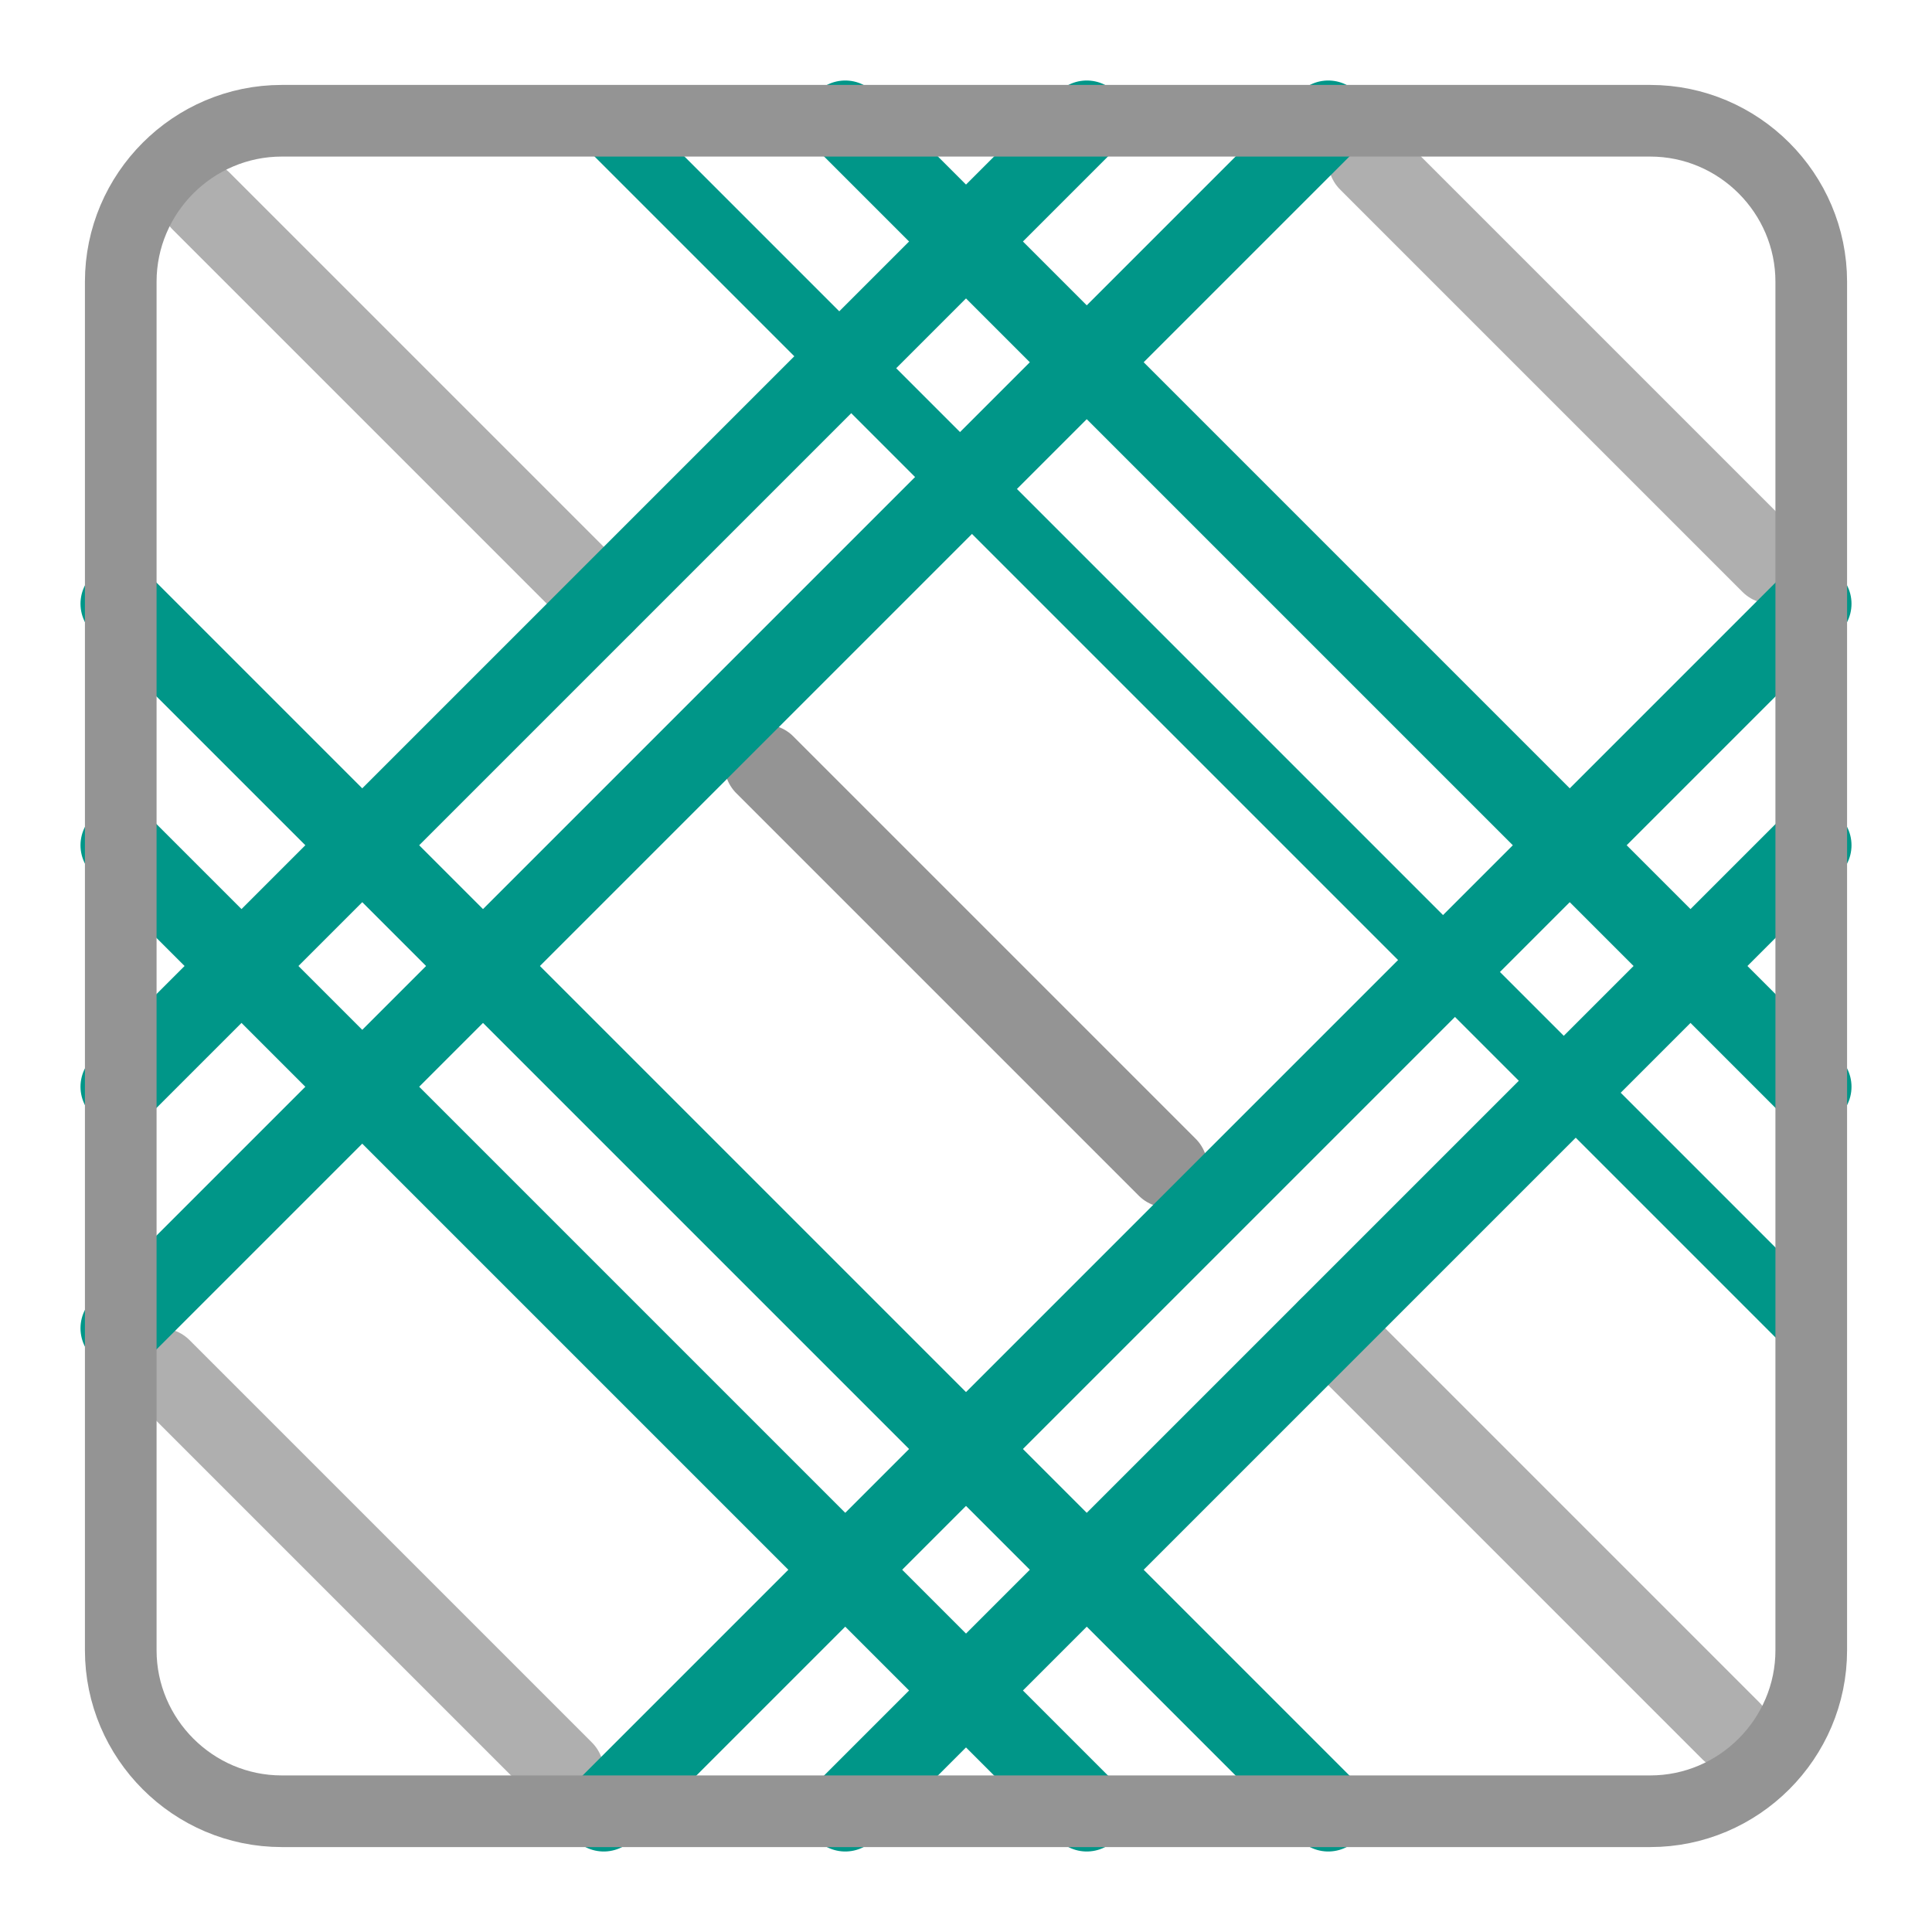
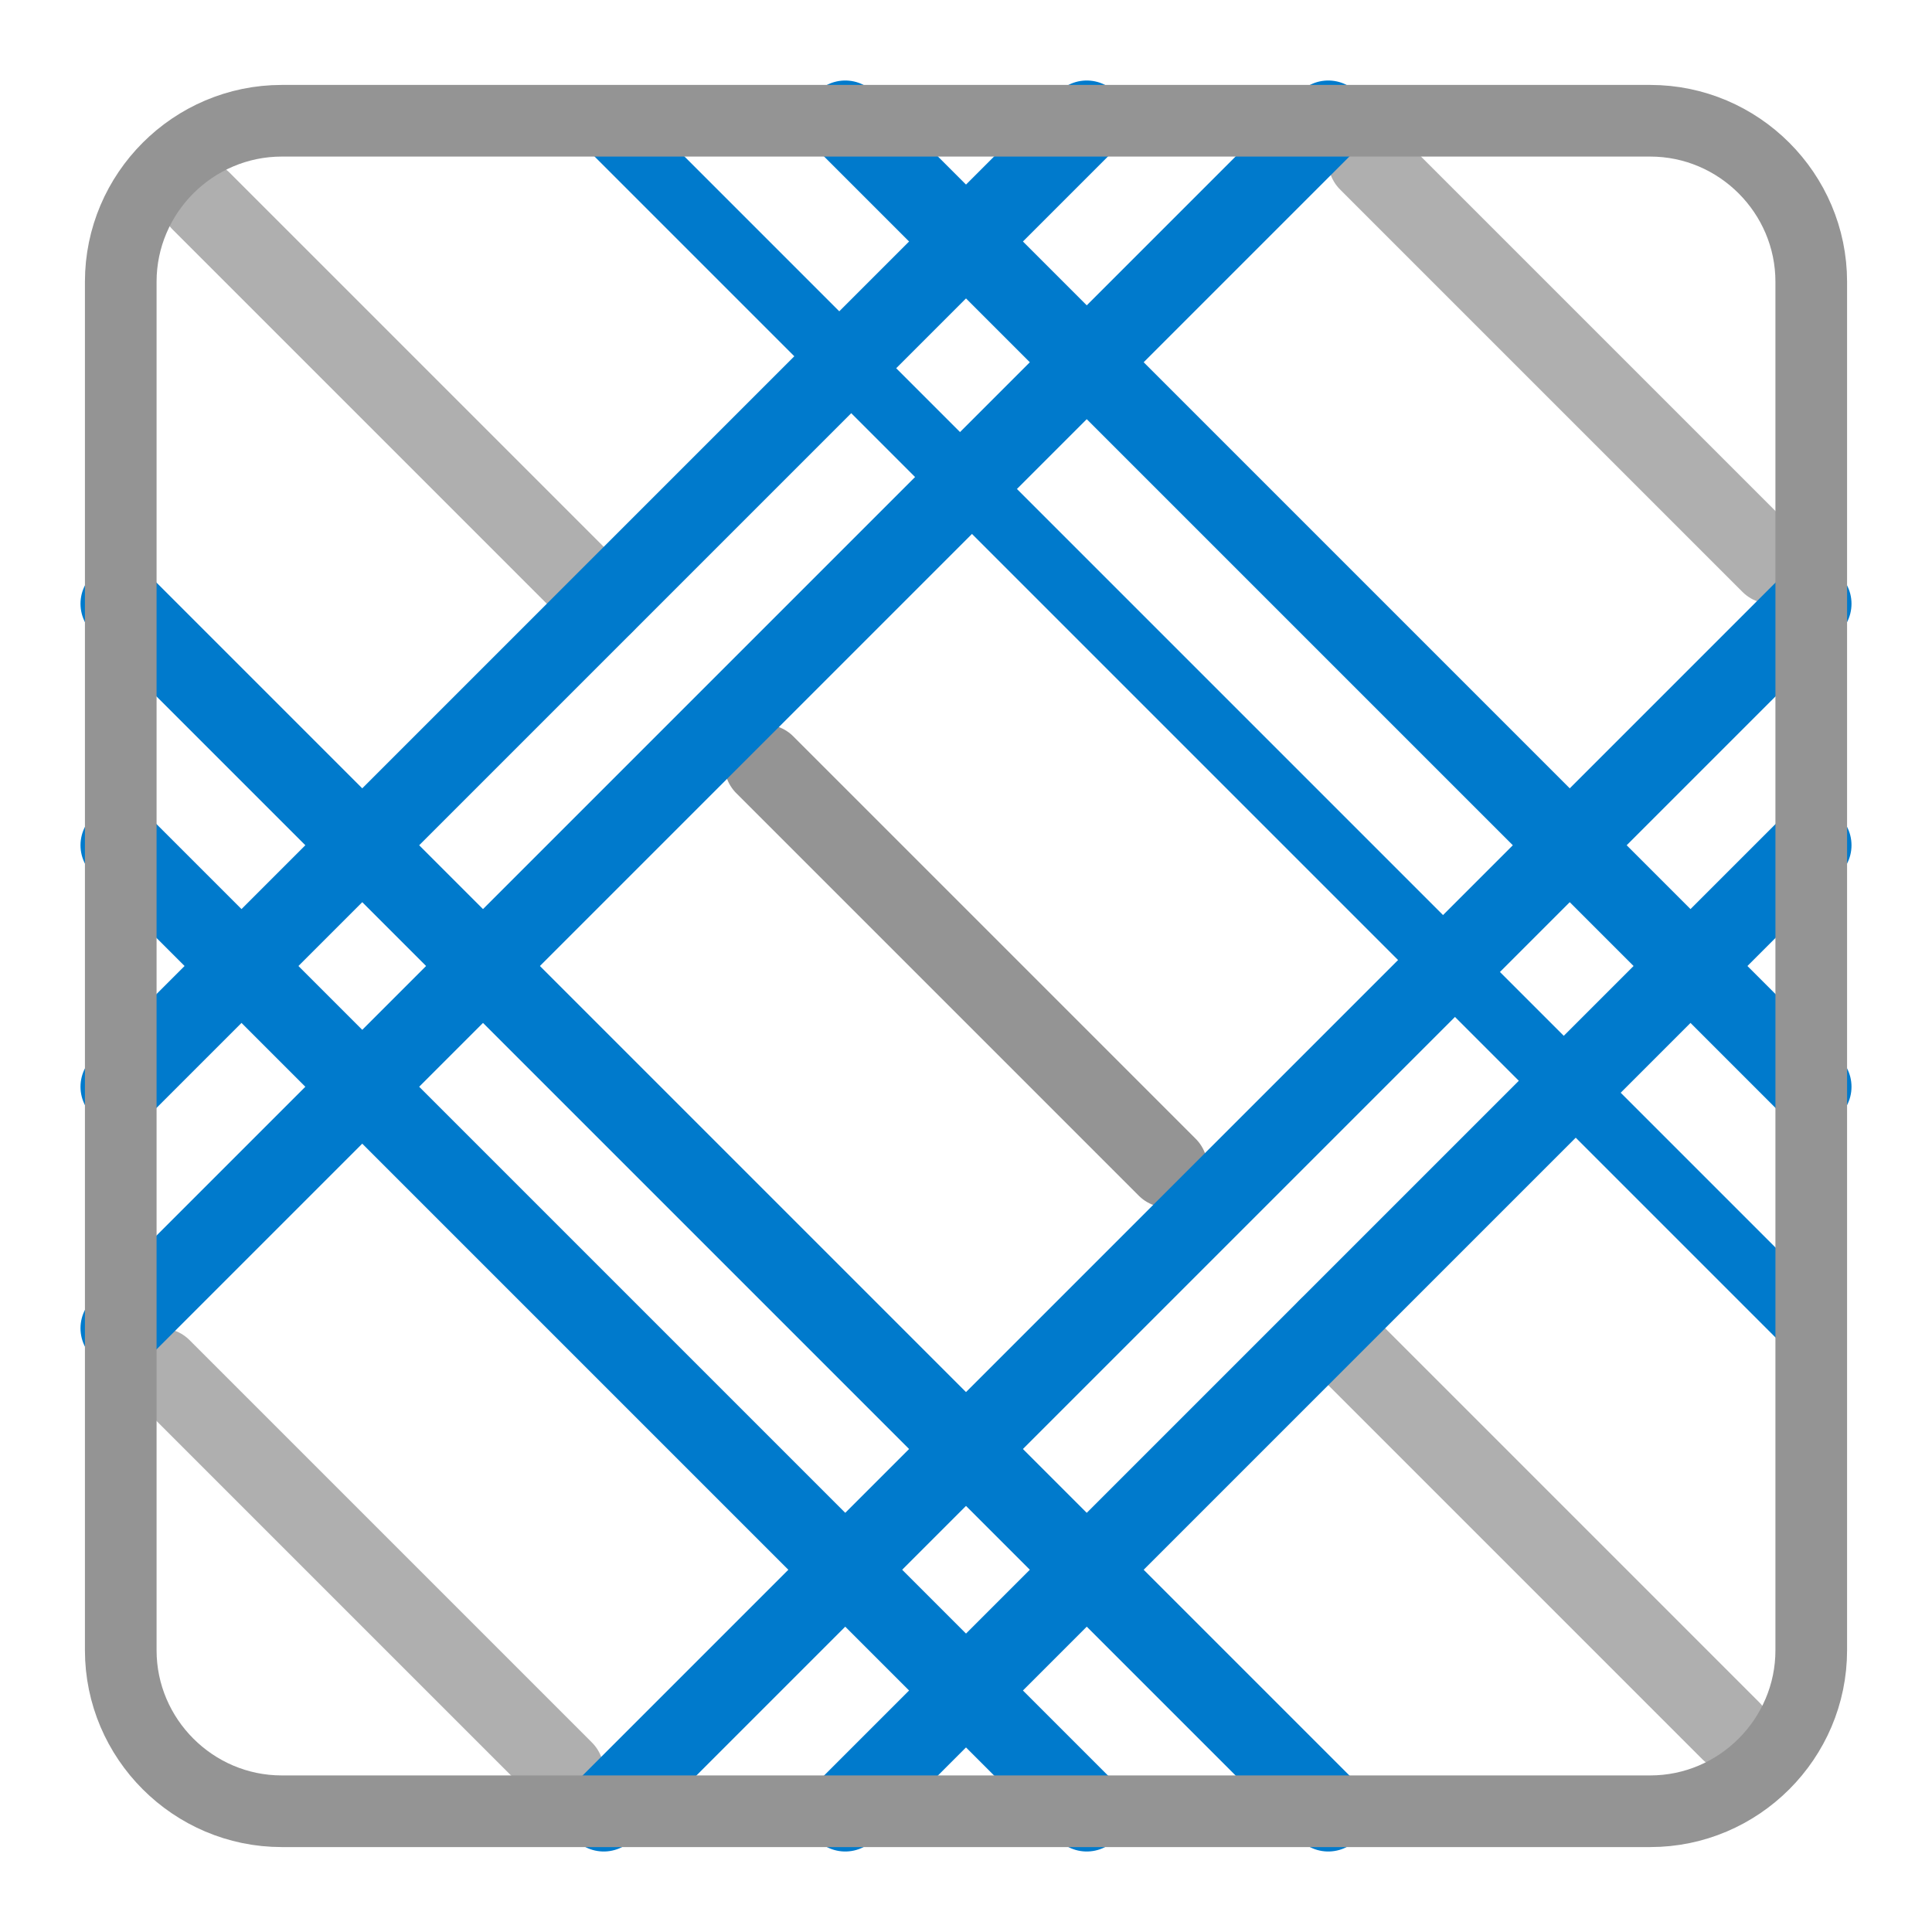
<svg xmlns="http://www.w3.org/2000/svg" id="a" width="24" height="24" viewBox="0 0 24 24">
  <line x1="2.5" y1="2.5" x2="7.5" y2="7.5" style="fill:none; opacity:.75; stroke:#949494; stroke-linecap:round; stroke-linejoin:round;" />
  <line x1="9.5" y1="9.5" x2="14.5" y2="14.5" style="fill:none; stroke:#949494; stroke-linecap:round; stroke-linejoin:round;" />
  <line x1="17" y1="2" x2="22" y2="7" style="fill:none; opacity:.75; stroke:#949494; stroke-linecap:round; stroke-linejoin:round;" />
  <line x1="2" y1="17" x2="7" y2="22" style="fill:none; opacity:.75; stroke:#949494; stroke-linecap:round; stroke-linejoin:round;" />
  <line x1="16.5" y1="16.5" x2="21.5" y2="21.5" style="fill:none; opacity:.75; stroke:#949494; stroke-linecap:round; stroke-linejoin:round;" />
-   <line x1="10.5" y1="1.5" x2="22.5" y2="13.5" style="fill:none; stroke:#009688; stroke-linecap:round; stroke-linejoin:round;" />
-   <line x1="22.5" y1="16.5" x2="7.5" y2="1.5" style="fill:none; stroke:#009688; stroke-linecap:round; stroke-linejoin:round; stroke-width:.79px;" />
-   <line x1="1.5" y1="13.5" x2="13.5" y2="1.5" style="fill:none; stroke:#009688; stroke-linecap:round; stroke-linejoin:round;" />
-   <line x1="16.5" y1="1.5" x2="1.5" y2="16.5" style="fill:none; stroke:#009688; stroke-linecap:round; stroke-linejoin:round;" />
-   <line x1="13.5" y1="22.5" x2="1.5" y2="10.5" style="fill:none; stroke:#009688; stroke-linecap:round; stroke-linejoin:round;" />
-   <line x1="1.5" y1="7.5" x2="16.5" y2="22.5" style="fill:none; stroke:#009688; stroke-linecap:round; stroke-linejoin:round;" />
-   <line x1="22.5" y1="10.5" x2="10.5" y2="22.5" style="fill:none; stroke:#009688; stroke-linecap:round; stroke-linejoin:round;" />
-   <line x1="7.5" y1="22.5" x2="22.5" y2="7.5" style="fill:none; stroke:#009688; stroke-linecap:round; stroke-linejoin:round;" />
+   <line x1="10.5" y1="1.5" x2="22.5" y2="13.5" style="fill:none; stroke:#007acc; stroke-linecap:round; stroke-linejoin:round;" />
+   <line x1="22.5" y1="16.5" x2="7.5" y2="1.5" style="fill:none; stroke:#007acc; stroke-linecap:round; stroke-linejoin:round; stroke-width:.79px;" />
+   <line x1="1.5" y1="13.5" x2="13.5" y2="1.5" style="fill:none; stroke:#007acc; stroke-linecap:round; stroke-linejoin:round;" />
+   <line x1="16.5" y1="1.5" x2="1.5" y2="16.5" style="fill:none; stroke:#007acc; stroke-linecap:round; stroke-linejoin:round;" />
+   <line x1="13.5" y1="22.5" x2="1.5" y2="10.5" style="fill:none; stroke:#007acc; stroke-linecap:round; stroke-linejoin:round;" />
+   <line x1="1.5" y1="7.5" x2="16.5" y2="22.5" style="fill:none; stroke:#007acc; stroke-linecap:round; stroke-linejoin:round;" />
+   <line x1="22.5" y1="10.5" x2="10.5" y2="22.5" style="fill:none; stroke:#007acc; stroke-linecap:round; stroke-linejoin:round;" />
+   <line x1="7.5" y1="22.5" x2="22.5" y2="7.5" style="fill:none; stroke:#007acc; stroke-linecap:round; stroke-linejoin:round;" />
  <path id="b" d="M3.5,1.5h17c1.1,0,2,.9,2,2v17c0,1.1-.9,2-2,2H3.5c-1.1,0-2-.9-2-2V3.5c0-1.1.9-2,2-2Z" style="fill:none; stroke:#949494; stroke-linecap:round; stroke-linejoin:round; stroke-width:.89px;" />
</svg>
